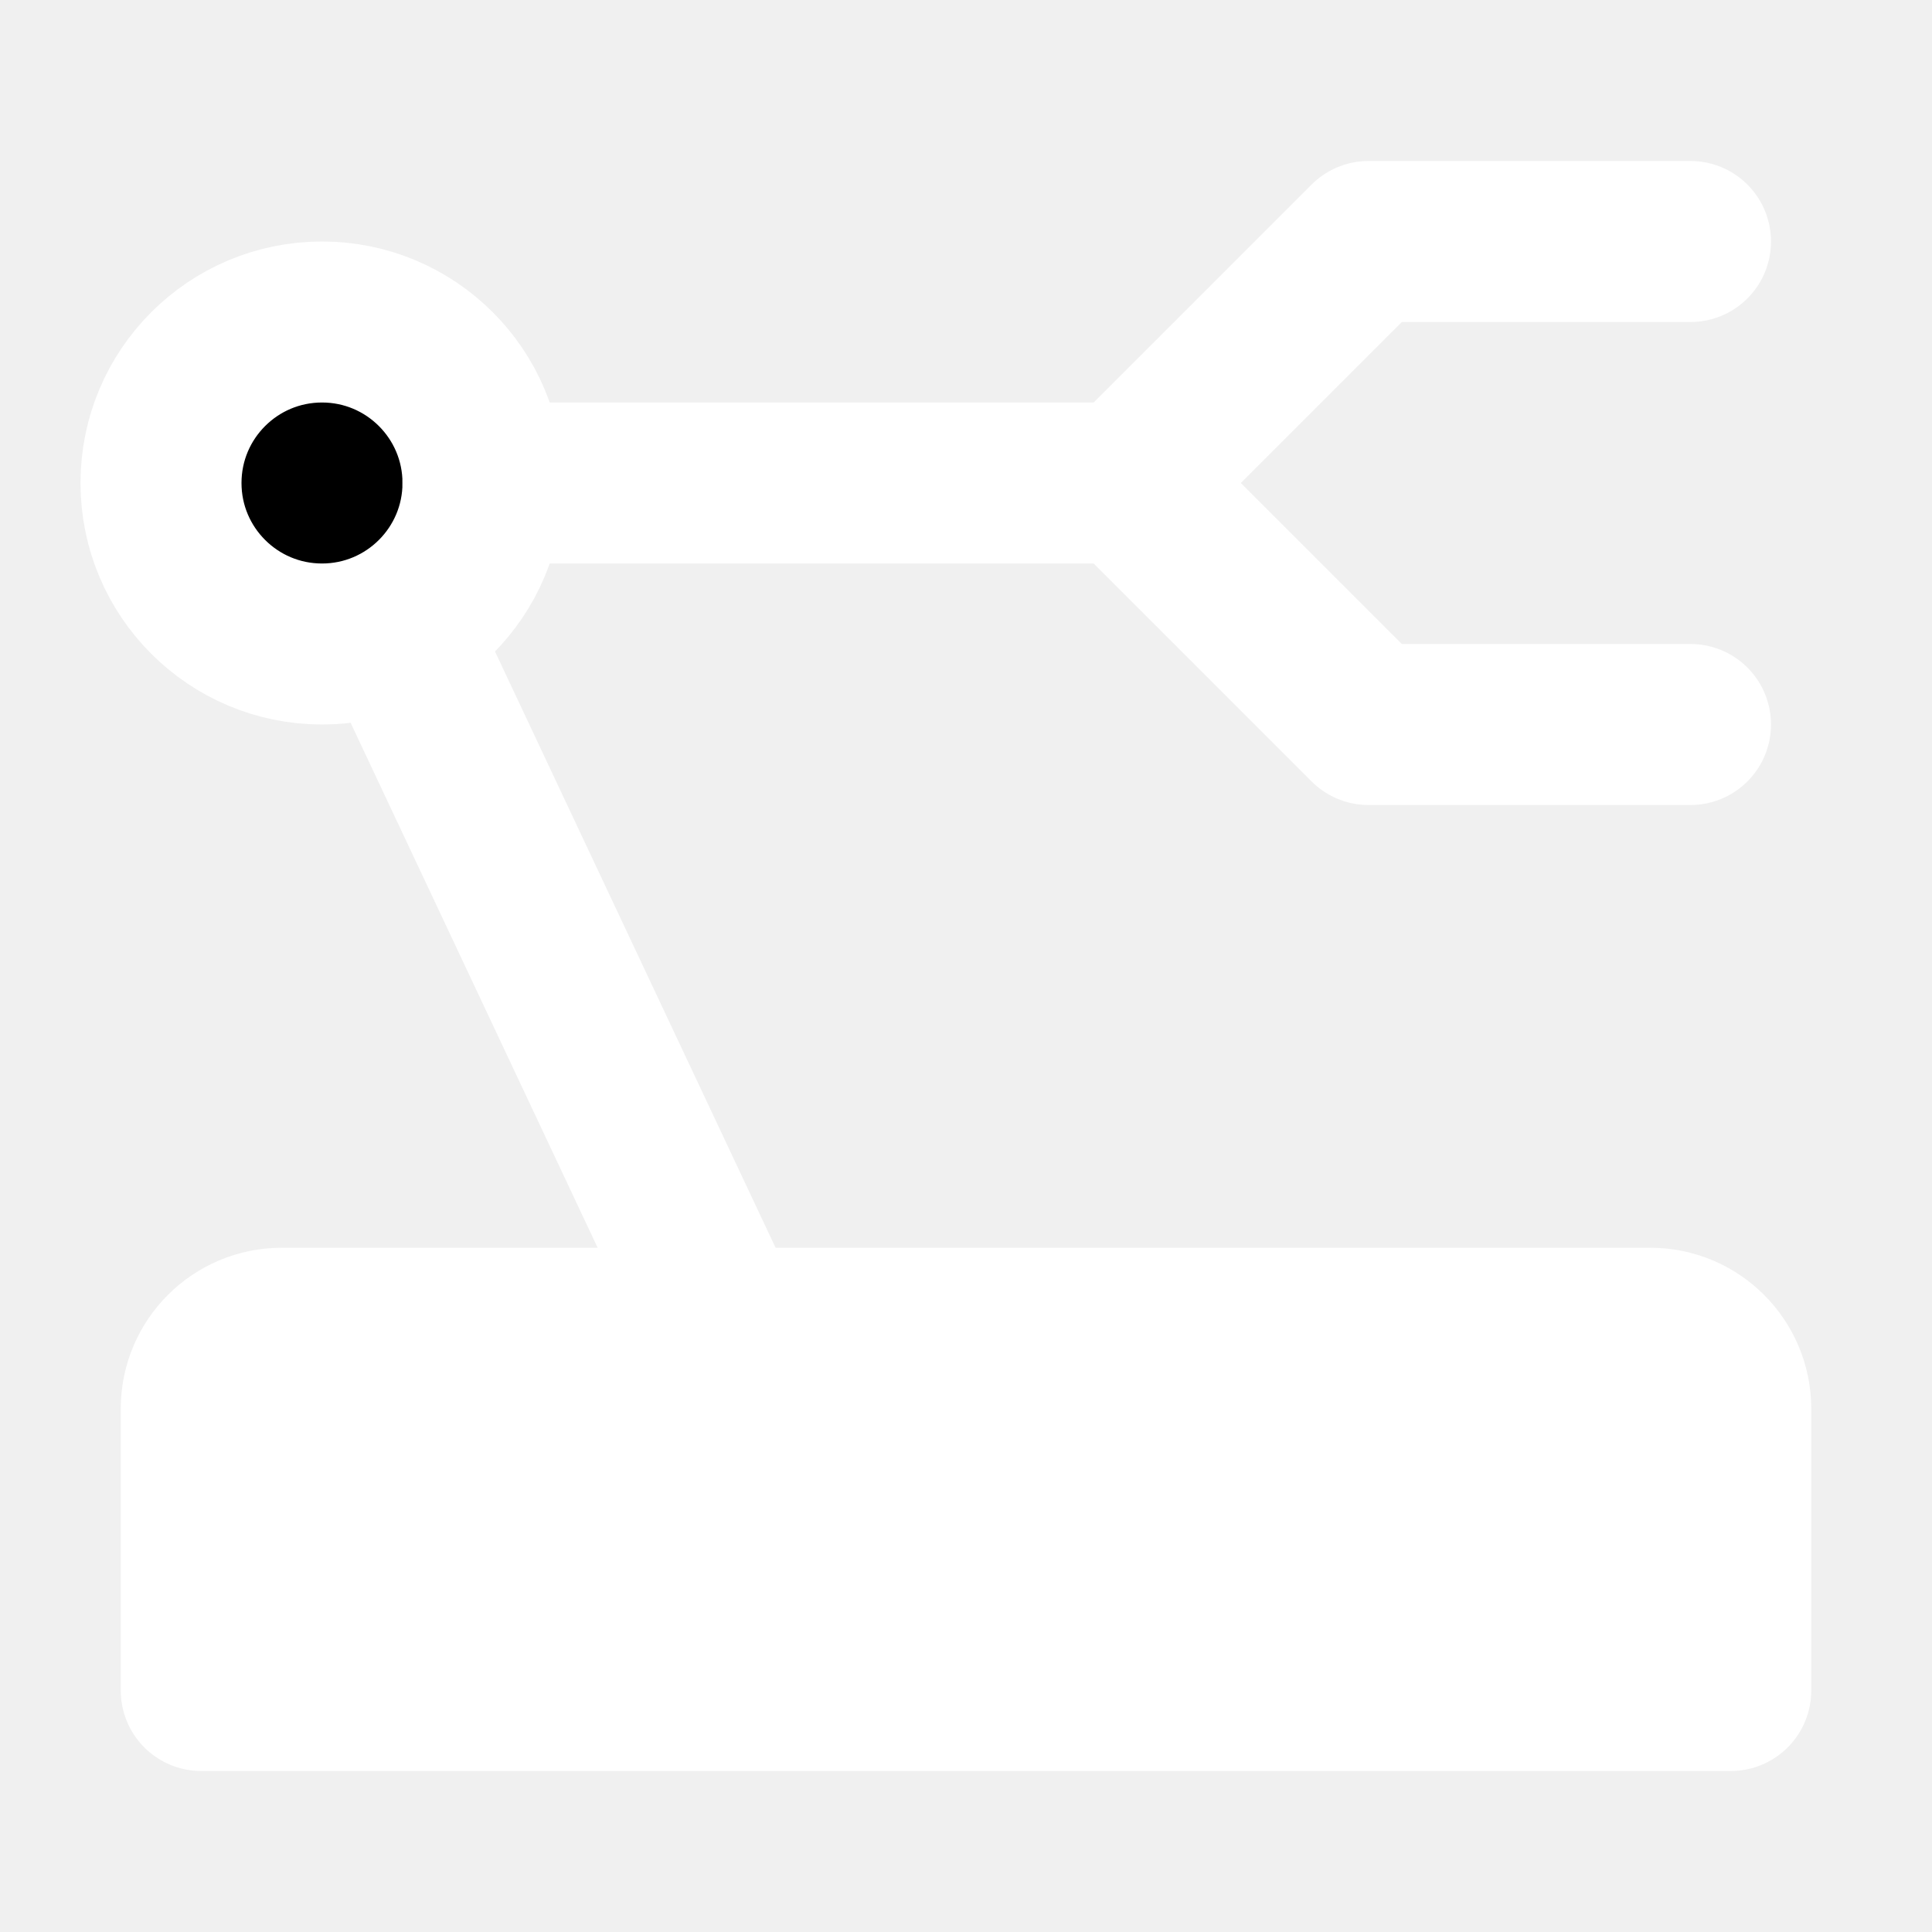
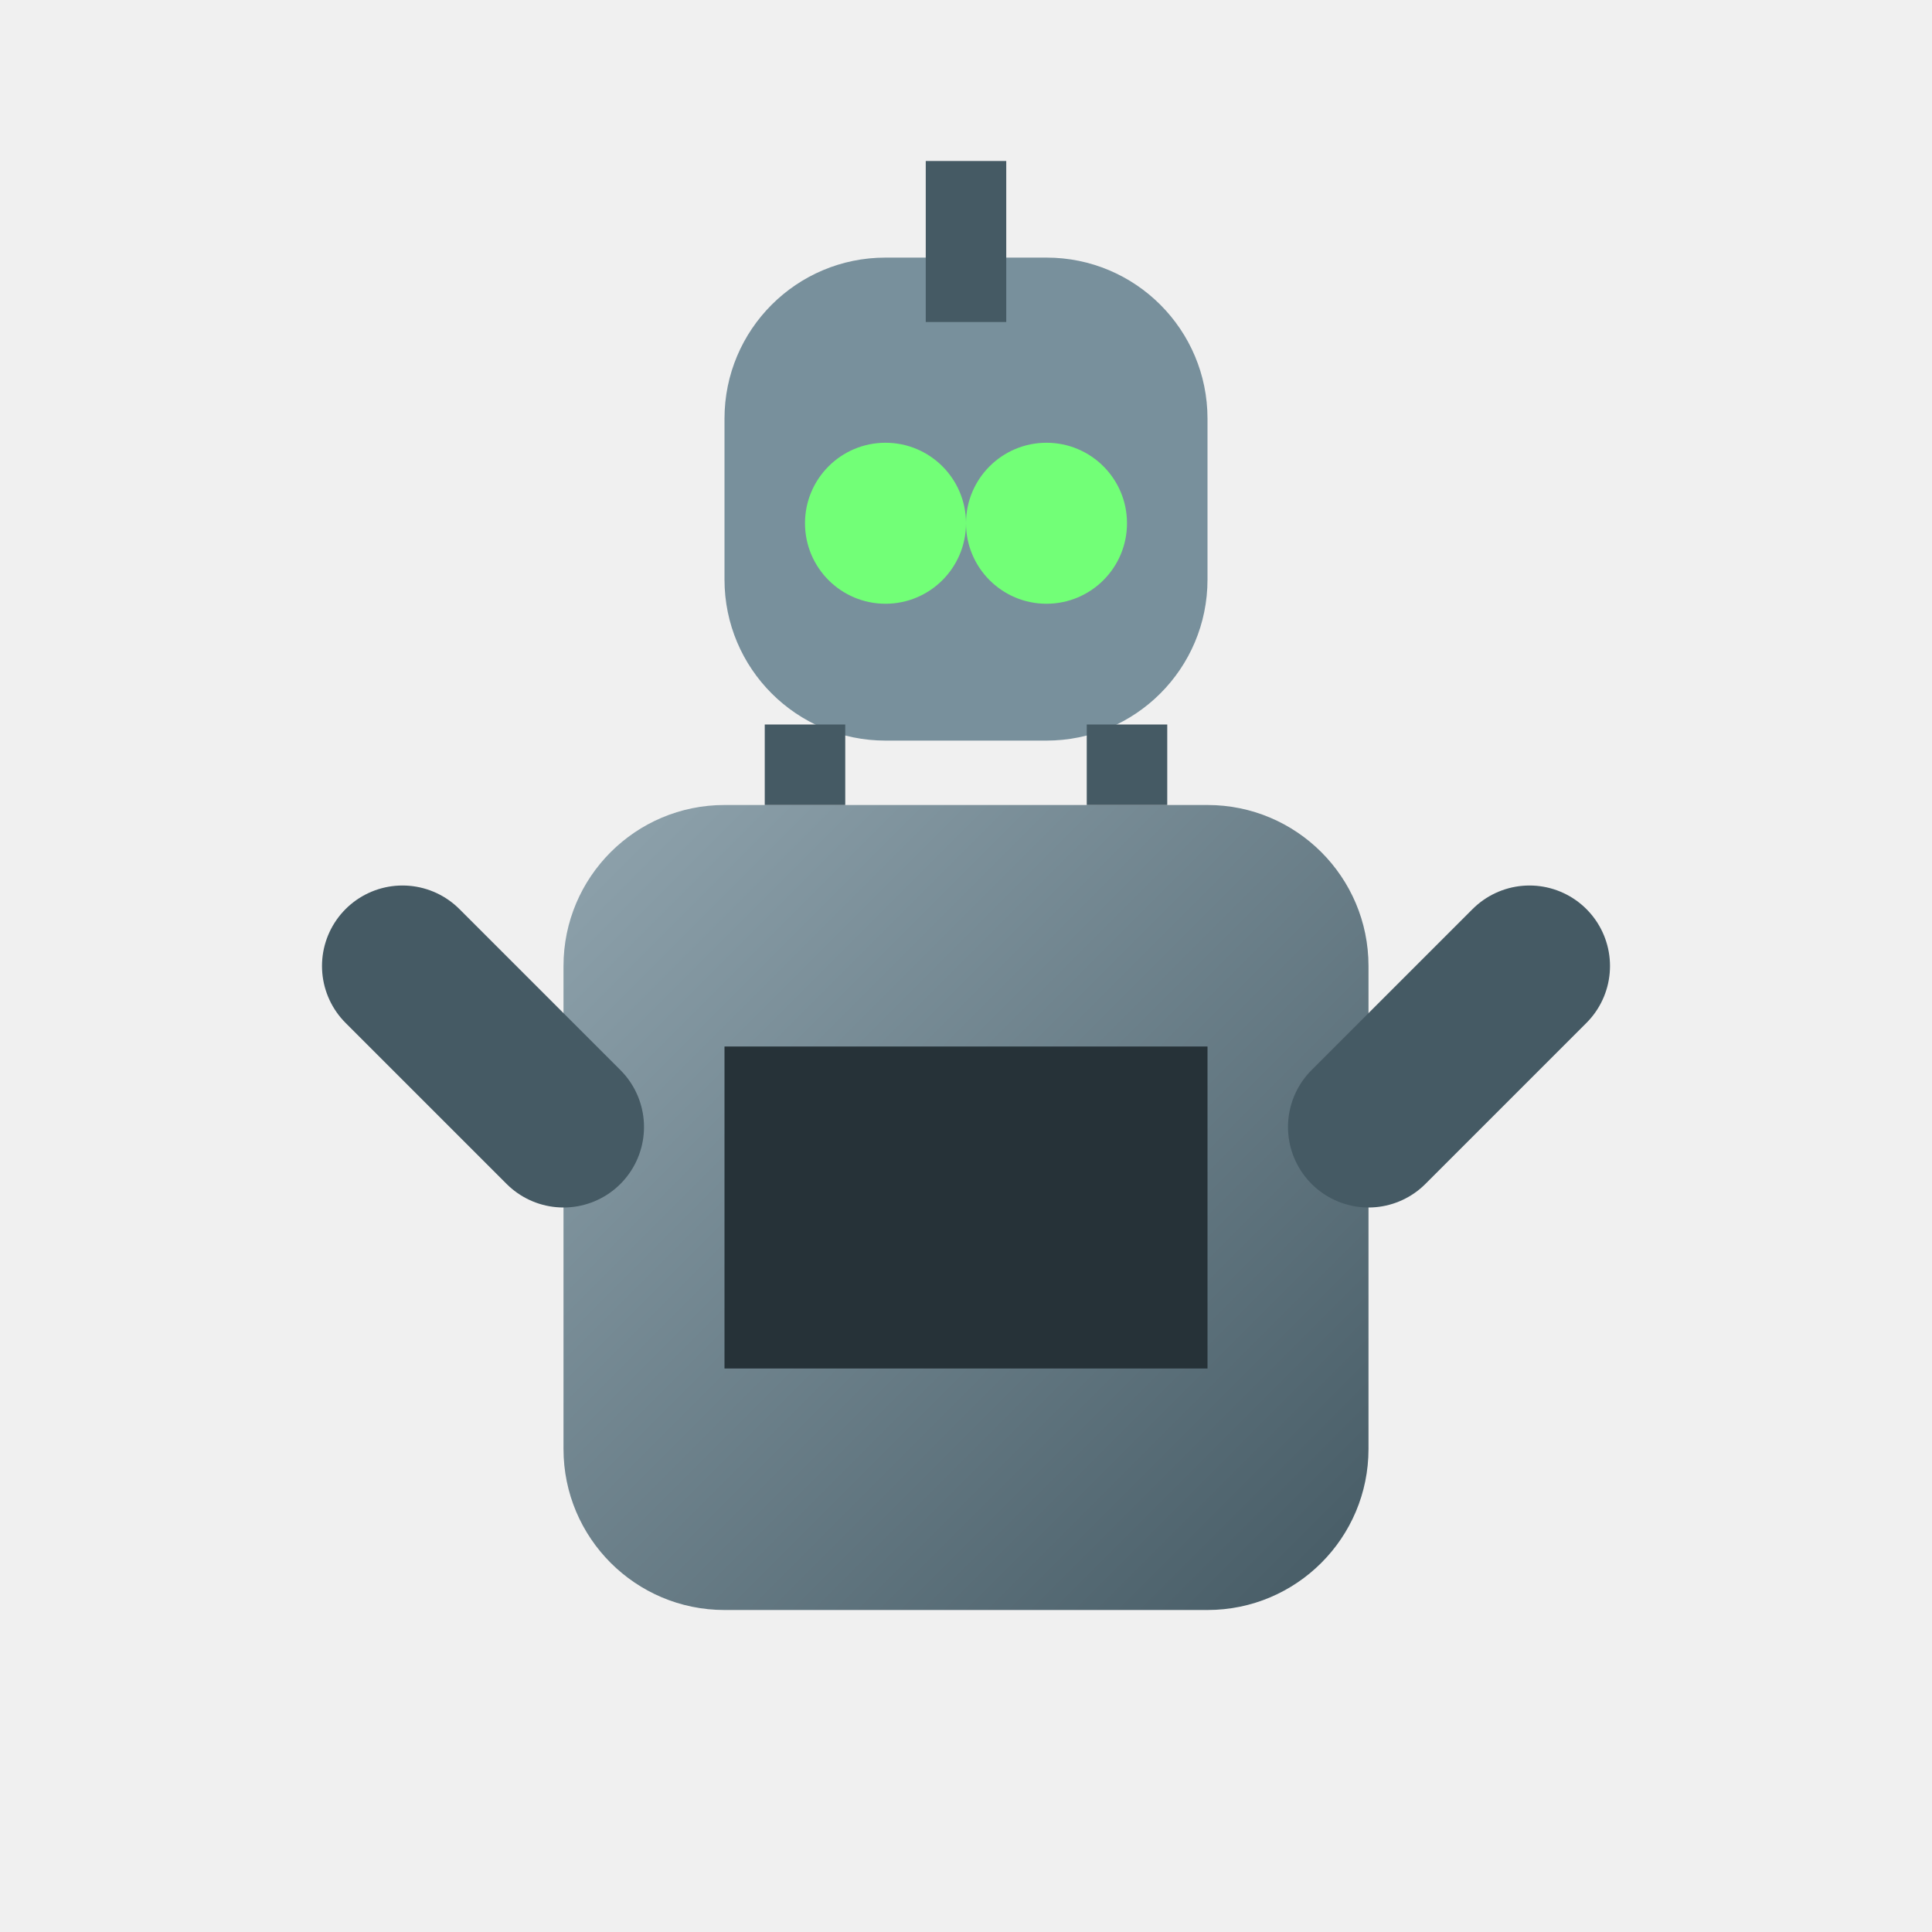
- <svg xmlns="http://www.w3.org/2000/svg" width="48" height="48" viewBox="0 0 48 48">
-   <g fill="none" stroke="white" stroke-width="4">
-     <path fill="white" stroke-linecap="round" stroke-linejoin="round" d="M5 35a2 2 0 0 1 2-2h34a2 2 0 0 1 2 2v7H5z" />
-     <path stroke-linecap="round" stroke-linejoin="round" d="M42 18h-8l-6-6l6-6h8" />
-     <circle cx="8" cy="12" r="4" fill="currentColor" />
-     <path stroke-linecap="round" stroke-linejoin="round" d="M12 12h16m-18 4l8 17" />
-   </g>
+ <svg xmlns="http://www.w3.org/2000/svg" width="24" height="24" viewBox="0 0 24 24">
+   <defs>
+     <linearGradient id="robotGrad" x1="0%" y1="0%" x2="100%" y2="100%">
+       <stop offset="0%" style="stop-color: #90A4AE; stop-opacity: 1" />
+       <stop offset="100%" style="stop-color: #455A64; stop-opacity: 1" />
+     </linearGradient>
+   </defs>
+   <rect x="7" y="10" width="10" height="10" rx="2" fill="url(#robotGrad)" />
+   <rect x="9" y="3.2" width="6" height="6" rx="2" fill="#78909c" />
+   <circle cx="11" cy="6.5" r="1" fill="#72ff77" />
+   <circle cx="13" cy="6.5" r="1" fill="#72ff77" />
+   <path d="M 12 2 v 2 M 10 10 v -1 M 14 10 v -1" stroke="#455a64" stroke-width="1" />
+   <rect x="9" y="13" width="6" height="4" fill="#263238" />
+   <path d="M 5 12 l 2 2 M 19 12 l -2 2" stroke="#455a64" stroke-width="2" stroke-linecap="round" />
</svg>
